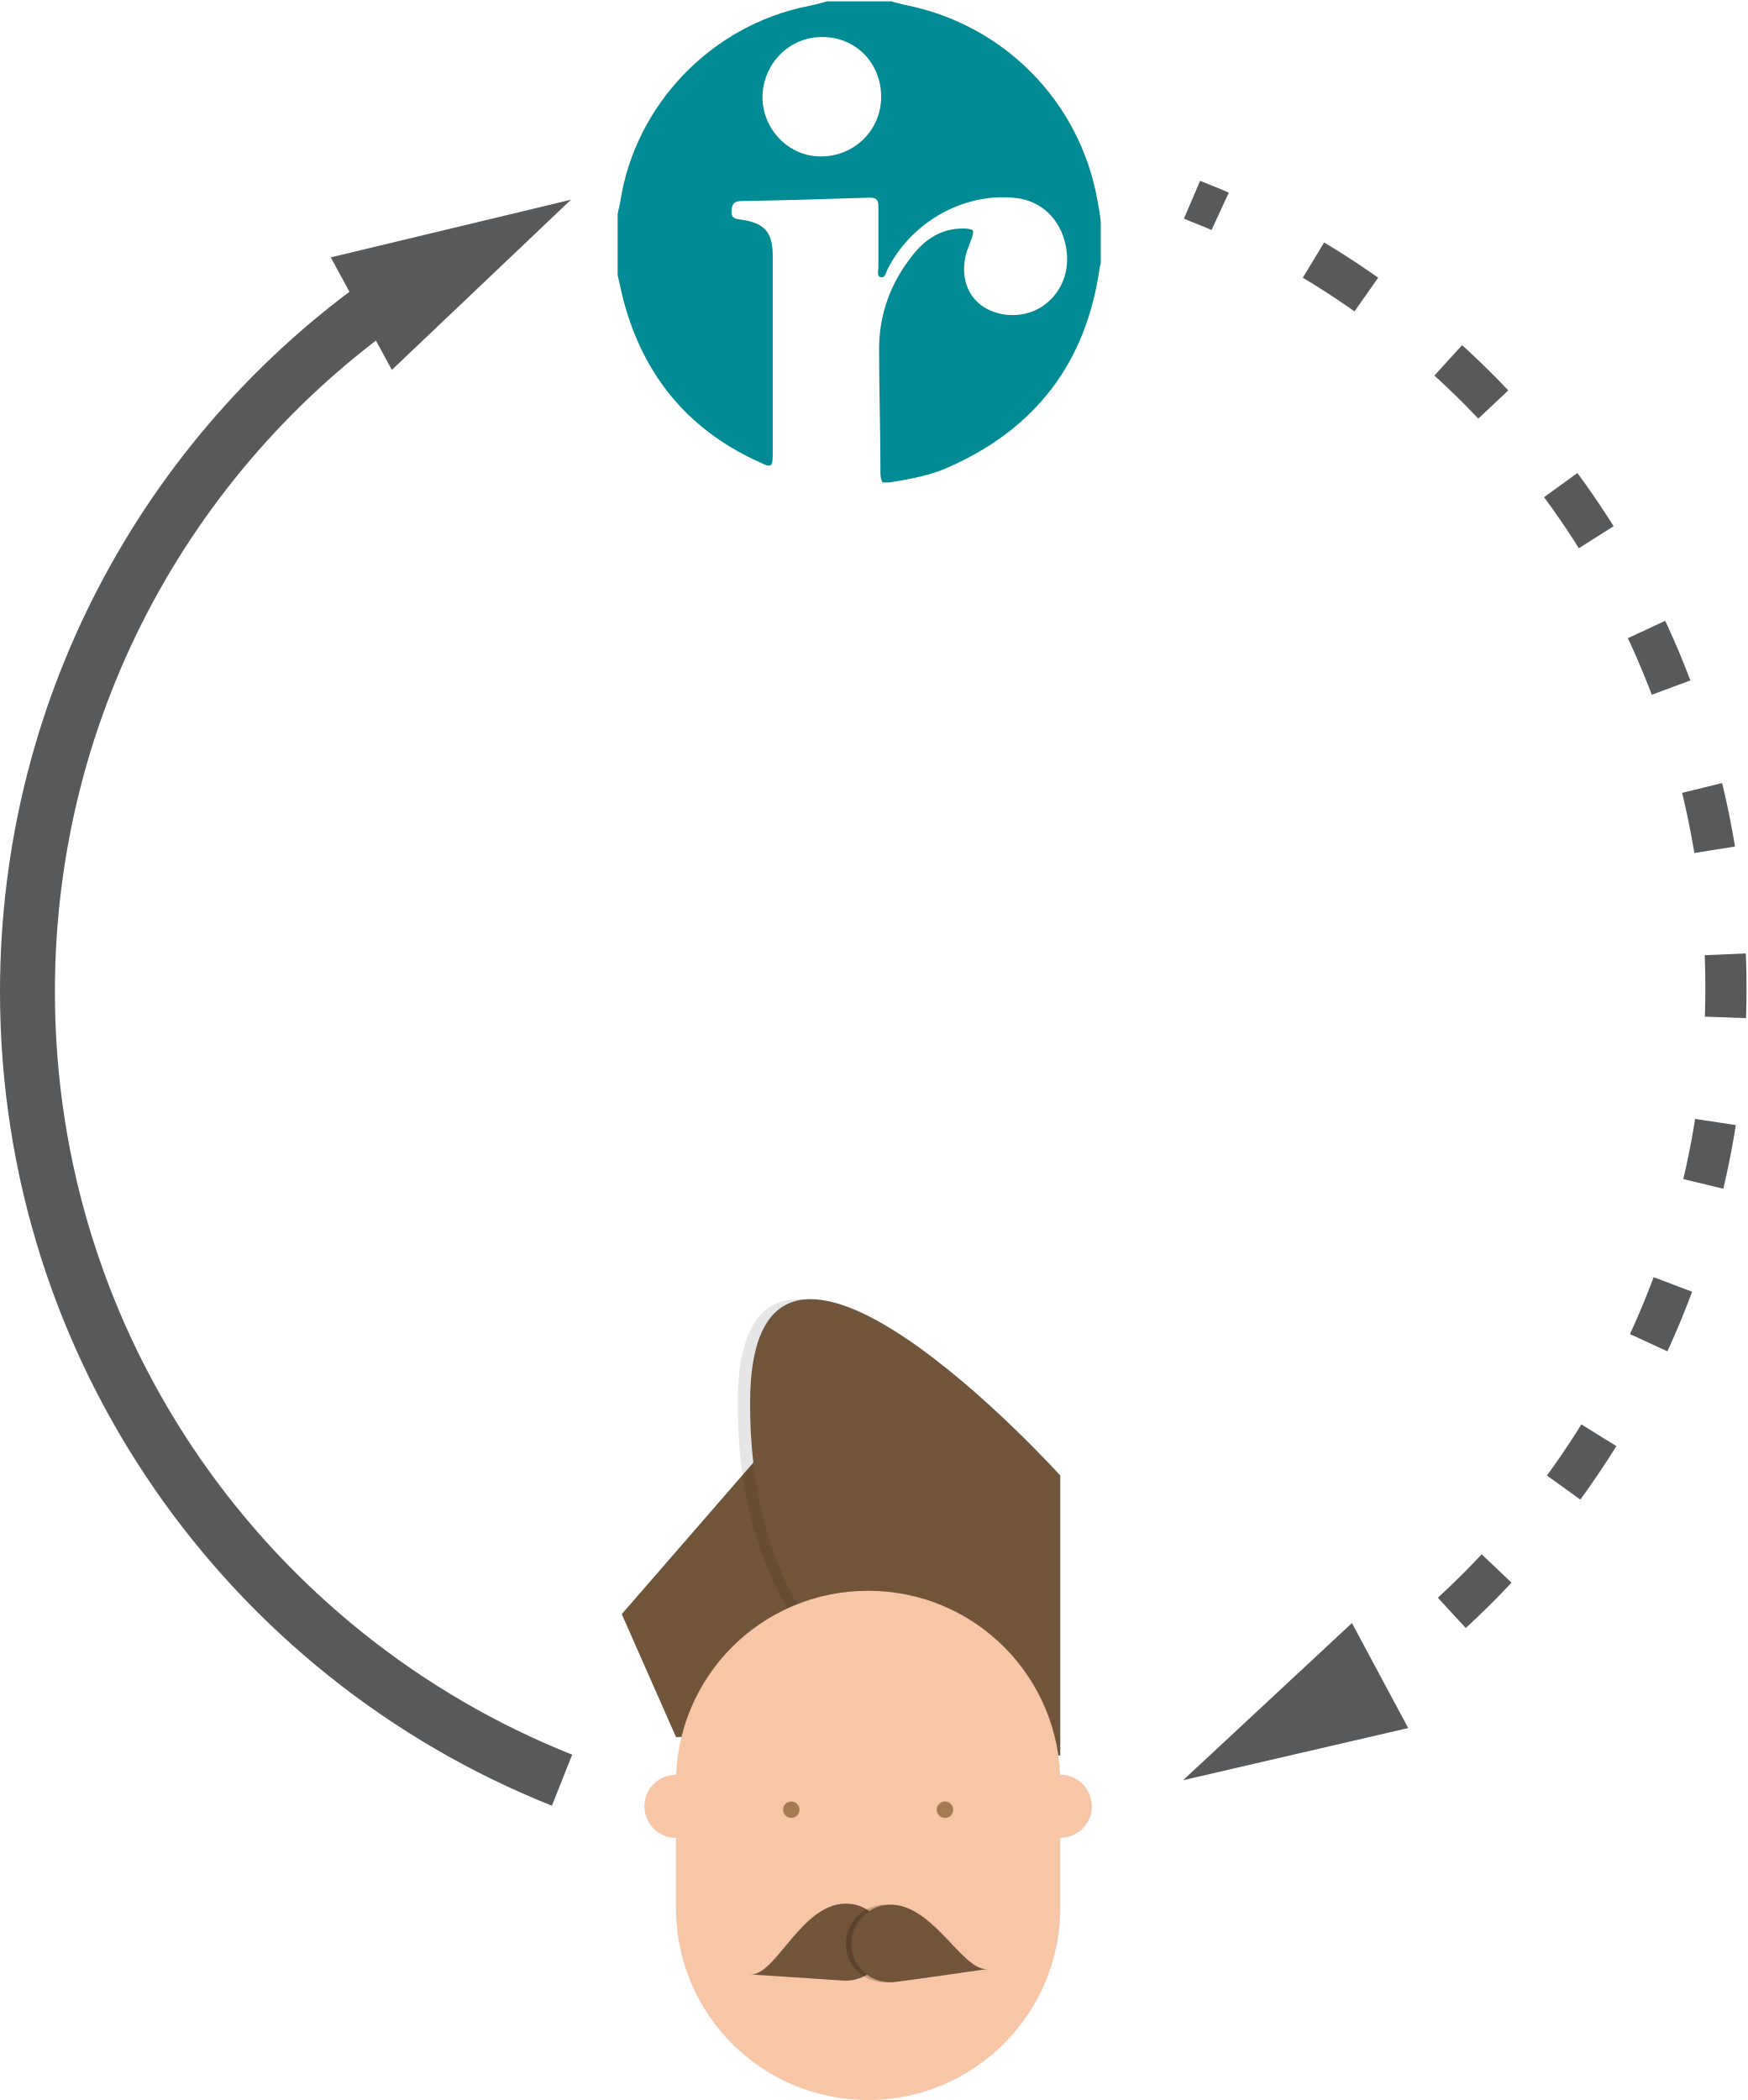
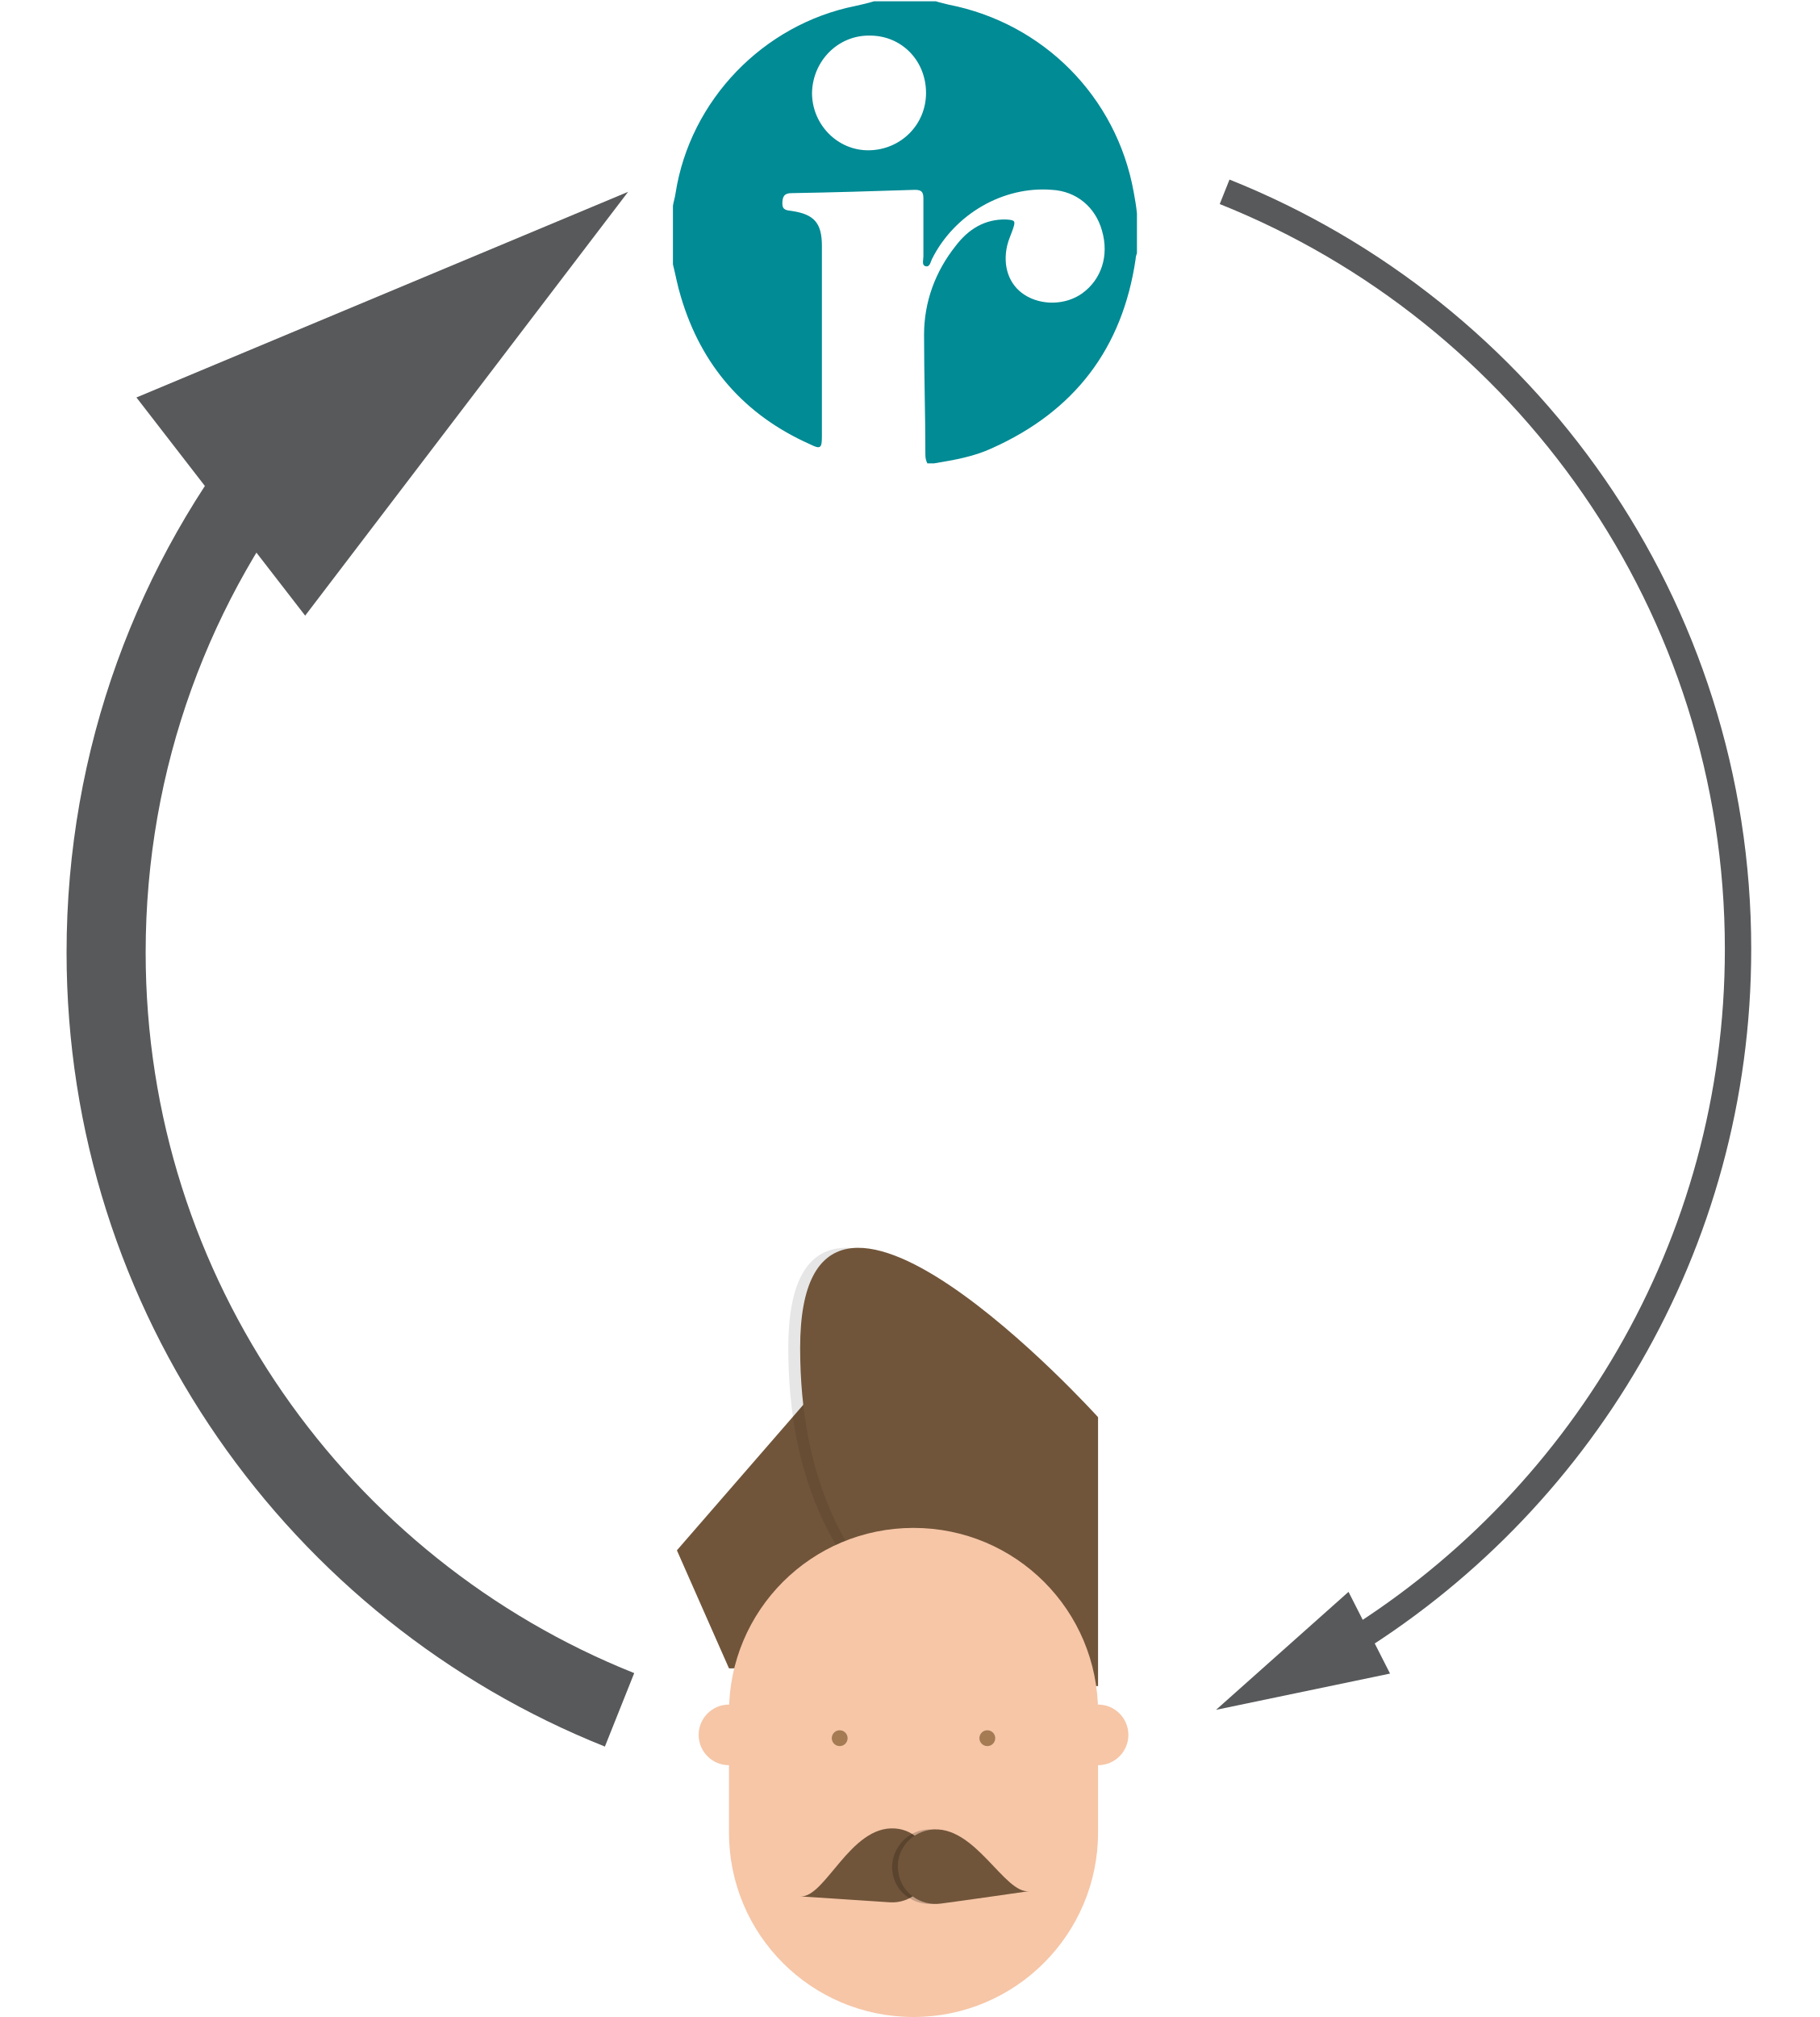
- <svg xmlns="http://www.w3.org/2000/svg" xmlns:xlink="http://www.w3.org/1999/xlink" version="1.1" x="0px" y="0px" viewBox="0 0 254.6 306" enable-background="new 0 0 254.6 306" xml:space="preserve">
+ <svg xmlns="http://www.w3.org/2000/svg" xmlns:xlink="http://www.w3.org/1999/xlink" version="1.1" x="0px" y="0px" viewBox="0 0 276.1 306" enable-background="new 0 0 276.1 306" xml:space="preserve">
  <g id="bg">
</g>
  <g id="Layer_1">
    <g>
      <g>
        <g>
          <g>
            <g>
              <g>
                <defs>
-                   <path id="SVGID_45_" d="M90.6,235.2l25.1-28.9c0,0,26.6-13.8,26.6,6.4s-32.8,40.4-43.8,40.4L90.6,235.2z" />
+                   <path id="SVGID_45_" d="M102.7,235.2l25.1-28.9c0,0,26.6-13.8,26.6,6.4s-32.8,40.4-43.8,40.4L102.7,235.2z" />
                </defs>
                <use xlink:href="#SVGID_45_" overflow="visible" fill="#71553A" />
                <clipPath id="SVGID_46_">
                  <use xlink:href="#SVGID_45_" overflow="visible" />
                </clipPath>
                <g clip-path="url(#SVGID_46_)">
-                   <path fill="#71553A" d="M126.5,301.9c-15.5,0-28-12.5-28-28v-18.2c0-15.5,12.5-28,28-28s28,12.5,28,28v18.2          C154.5,289.4,142,301.9,126.5,301.9z" />
+                   <path fill="#71553A" d="M138.6,301.9c-15.5,0-28-12.5-28-28v-18.2c0-15.5,12.5-28,28-28s28,12.5,28,28v18.2          C166.6,289.4,154.1,301.9,138.6,301.9z" />
                </g>
              </g>
              <g>
                <g opacity="0.1">
-                   <path fill="#010101" d="M152.7,255.8c-17.5,0-45.2-11.8-45.2-51.3s45.2,10.5,45.2,10.5V255.8z" />
+                   <path fill="#010101" d="M164.8,255.8c-17.5,0-45.2-11.8-45.2-51.3s45.2,10.5,45.2,10.5V255.8z" />
                </g>
                <g>
-                   <path fill="#71553A" d="M154.5,255.8c-17.5,0-45.2-11.8-45.2-51.3s45.2,10.5,45.2,10.5V255.8z" />
+                   <path fill="#71553A" d="M166.6,255.8c-17.5,0-45.2-11.8-45.2-51.3s45.2,10.5,45.2,10.5V255.8z" />
                </g>
              </g>
            </g>
            <g>
-               <path fill="#F6C6A7" d="M126.5,306c-15.5,0-28-12.5-28-28v-18.2c0-15.5,12.5-28,28-28s28,12.5,28,28V278        C154.5,293.4,142,306,126.5,306z" />
+               <path fill="#F6C6A7" d="M138.6,306c-15.5,0-28-12.5-28-28v-18.2c0-15.5,12.5-28,28-28s28,12.5,28,28V278        C166.6,293.4,154.1,306,138.6,306z" />
            </g>
            <g>
-               <circle fill="#A47B53" cx="115.3" cy="263.7" r="1.2" />
-               <circle fill="#A47B53" cx="137.7" cy="263.7" r="1.2" />
+               <circle fill="#A47B53" cx="127.4" cy="263.7" r="1.2" />
+               <circle fill="#A47B53" cx="149.8" cy="263.7" r="1.2" />
            </g>
-             <circle fill="#F6C6A7" cx="154.5" cy="263.2" r="4.6" />
-             <circle fill="#F6C6A7" cx="98.5" cy="263.2" r="4.6" />
+             <circle fill="#F6C6A7" cx="166.6" cy="263.2" r="4.6" />
+             <circle fill="#F6C6A7" cx="110.6" cy="263.2" r="4.6" />
            <g>
-               <path fill="#71553A" d="M128.9,283.4c-0.2,3.1-2.9,5.4-6,5.2c-3.1-0.2-13.6-0.9-13.6-0.9c3.8,0.3,7.6-10.8,14.4-10.3        C126.8,277.6,129.2,280.3,128.9,283.4z" />
+               <path fill="#71553A" d="M141,283.4c-0.2,3.1-2.9,5.4-6,5.2c-3.1-0.2-13.6-0.9-13.6-0.9c3.8,0.3,7.6-10.8,14.4-10.3        C138.9,277.6,141.3,280.3,141,283.4z" />
              <g>
                <g opacity="0.2">
-                   <path fill="#010101" d="M123.3,284c0.4,3.1,3.3,5.2,6.4,4.8c3.1-0.4,13.5-1.9,13.5-1.9c-3.8,0.6-8.3-10.3-15.1-9.3          C125,278.1,122.9,281,123.3,284z" />
+                   <path fill="#010101" d="M135.4,284c0.4,3.1,3.3,5.2,6.4,4.8c3.1-0.4,13.5-1.9,13.5-1.9c-3.8,0.6-8.3-10.3-15.1-9.3          C137.1,278.1,135,281,135.4,284z" />
                </g>
                <g>
-                   <path fill="#71553A" d="M124.1,284c0.4,3.1,3.3,5.2,6.4,4.8c3.1-0.4,13.5-1.9,13.5-1.9c-3.8,0.6-8.3-10.3-15.1-9.3          C125.8,278.1,123.7,281,124.1,284z" />
+                   <path fill="#71553A" d="M136.3,284c0.4,3.1,3.3,5.2,6.4,4.8c3.1-0.4,13.5-1.9,13.5-1.9c-3.8,0.6-8.3-10.3-15.1-9.3          C137.9,278.1,135.8,281,136.3,284z" />
                </g>
              </g>
            </g>
          </g>
        </g>
      </g>
      <g>
-         <path fill="#008B95" d="M120.5,0.2c3.1,0,6.2,0,9.4,0c0.6,0.2,1.2,0.3,1.9,0.5c14.4,2.8,25.5,14,28.1,28.4     c0.2,1.1,0.4,2.2,0.5,3.3c0,2,0,4,0,6c-0.1,0.3-0.2,0.6-0.2,0.9c-2,13.6-9.3,23.1-21.8,28.7c-2.8,1.3-5.8,1.8-8.8,2.3     c-0.3,0-0.6,0-1,0c-0.2-0.4-0.3-0.8-0.3-1.3c0-6.1-0.2-12.2-0.2-18.2c0-5,1.7-9.6,4.8-13.5c1.9-2.5,4.4-4.1,7.7-4     c1.3,0.1,1.4,0.2,1,1.4c-0.3,0.9-0.7,1.7-0.9,2.6c-0.7,3.1,0.3,5.9,2.6,7.4c2.6,1.7,6.3,1.6,8.8-0.2c2.9-2.1,4.1-5.7,3-9.5     c-1-3.6-3.9-6-7.6-6.2c-7.4-0.6-14.8,3.7-18.2,10.5c-0.2,0.4-0.3,1.2-0.9,1.1c-0.7-0.1-0.4-0.9-0.4-1.5c0-2.9,0-5.8,0-8.8     c0-1-0.3-1.3-1.3-1.3c-6.2,0.2-12.5,0.4-18.7,0.5c-1.1,0-1.4,0.5-1.4,1.6c0,1,0.7,1,1.4,1.1c3.4,0.5,4.6,1.8,4.6,5.3     c0,9.6,0,19.3,0,28.9c0,1.8-0.2,2-1.8,1.2C100.9,63,94.3,55.5,91.2,45c-0.5-1.6-0.8-3.3-1.2-4.9c0-3,0-5.9,0-8.9     c0.1-0.6,0.3-1.2,0.4-1.9c2.2-14.1,13.3-25.6,27.3-28.4C118.6,0.7,119.5,0.5,120.5,0.2z M128.4,14.1c0-4.9-3.7-8.7-8.5-8.7     c-4.8-0.1-8.7,3.8-8.8,8.7c0,4.8,3.9,8.8,8.7,8.7C124.6,22.7,128.4,18.9,128.4,14.1z" />
+         <path fill="#008B95" d="M132.6,0.2c3.1,0,6.2,0,9.4,0c0.6,0.2,1.2,0.3,1.9,0.5c14.4,2.8,25.5,14,28.1,28.4     c0.2,1.1,0.4,2.2,0.5,3.3c0,2,0,4,0,6c-0.1,0.3-0.2,0.6-0.2,0.9c-2,13.6-9.3,23.1-21.8,28.7c-2.8,1.3-5.8,1.8-8.8,2.3     c-0.3,0-0.6,0-1,0c-0.2-0.4-0.3-0.8-0.3-1.3c0-6.1-0.2-12.2-0.2-18.2c0-5,1.7-9.6,4.8-13.5c1.9-2.5,4.4-4.1,7.7-4     c1.3,0.1,1.4,0.2,1,1.4c-0.3,0.9-0.7,1.7-0.9,2.6c-0.7,3.1,0.3,5.9,2.6,7.4c2.6,1.7,6.3,1.6,8.8-0.2c2.9-2.1,4.1-5.7,3-9.5     c-1-3.6-3.9-6-7.6-6.2c-7.4-0.6-14.8,3.7-18.2,10.5c-0.2,0.4-0.3,1.2-0.9,1.1c-0.7-0.1-0.4-0.9-0.4-1.5c0-2.9,0-5.8,0-8.8     c0-1-0.3-1.3-1.3-1.3c-6.2,0.2-12.5,0.4-18.7,0.5c-1.1,0-1.4,0.5-1.4,1.6c0,1,0.7,1,1.4,1.1c3.4,0.5,4.6,1.8,4.6,5.3     c0,9.6,0,19.3,0,28.9c0,1.8-0.2,2-1.8,1.2C113,63,106.4,55.5,103.3,45c-0.5-1.6-0.8-3.3-1.2-4.9c0-3,0-5.9,0-8.9     c0.1-0.6,0.3-1.2,0.4-1.9c2.2-14.1,13.3-25.6,27.3-28.4C130.7,0.7,131.6,0.5,132.6,0.2z M140.5,14.1c0-4.9-3.7-8.7-8.5-8.7     c-4.8-0.1-8.7,3.8-8.8,8.7c0,4.8,3.9,8.8,8.7,8.7C136.7,22.7,140.5,18.9,140.5,14.1z" />
      </g>
      <g>
        <g>
-           <path fill="none" stroke="#58595B" stroke-width="6" stroke-miterlimit="10" d="M173.7,29.1c1.4,0.6,2.8,1.1,4.1,1.7" />
-           <path fill="none" stroke="#58595B" stroke-width="6" stroke-miterlimit="10" stroke-dasharray="9.193,15.321" d="M191.4,37.9      c36,21.6,60.1,61.1,60.1,106.1c0,38.8-17.8,73.3-45.7,96" />
-           <path fill="none" stroke="#58595B" stroke-width="6" stroke-miterlimit="10" d="M199.8,244.7c-1.2,0.9-2.5,1.7-3.7,2.5" />
+           <path fill="none" stroke="#58595B" stroke-width="4" stroke-miterlimit="10" d="M185.8,29.1c45.6,18.2,77.9,62.8,77.9,114.9      c0,45-24.1,84.4-60.1,106.1" />
          <g>
-             <polygon fill="#58595B" points="197,236.5 172.4,259.4 205.2,251.8      " />
+             <polygon fill="#58595B" points="204.6,241.5 184.5,259.4 210.9,253.9      " />
          </g>
        </g>
      </g>
      <g>
        <g>
-           <path fill="none" stroke="#58595B" stroke-width="8" stroke-miterlimit="10" d="M81.9,259.4C36.2,241.2,4,196.7,4,144.5      c0-42.5,21.4-80,54.1-102.2" />
+           <path fill="none" stroke="#58595B" stroke-width="12" stroke-miterlimit="10" d="M94,259.4c-45.6-18.2-77.9-62.8-77.9-114.9      c0-29.5,10.3-56.6,27.6-77.9" />
          <g>
-             <polygon fill="#58595B" points="57.1,53.9 83.2,29.1 48.2,37.5      " />
+             <polygon fill="#58595B" points="46.3,93.4 95.3,29.1 20.7,60.3      " />
          </g>
        </g>
      </g>
    </g>
  </g>
</svg>
